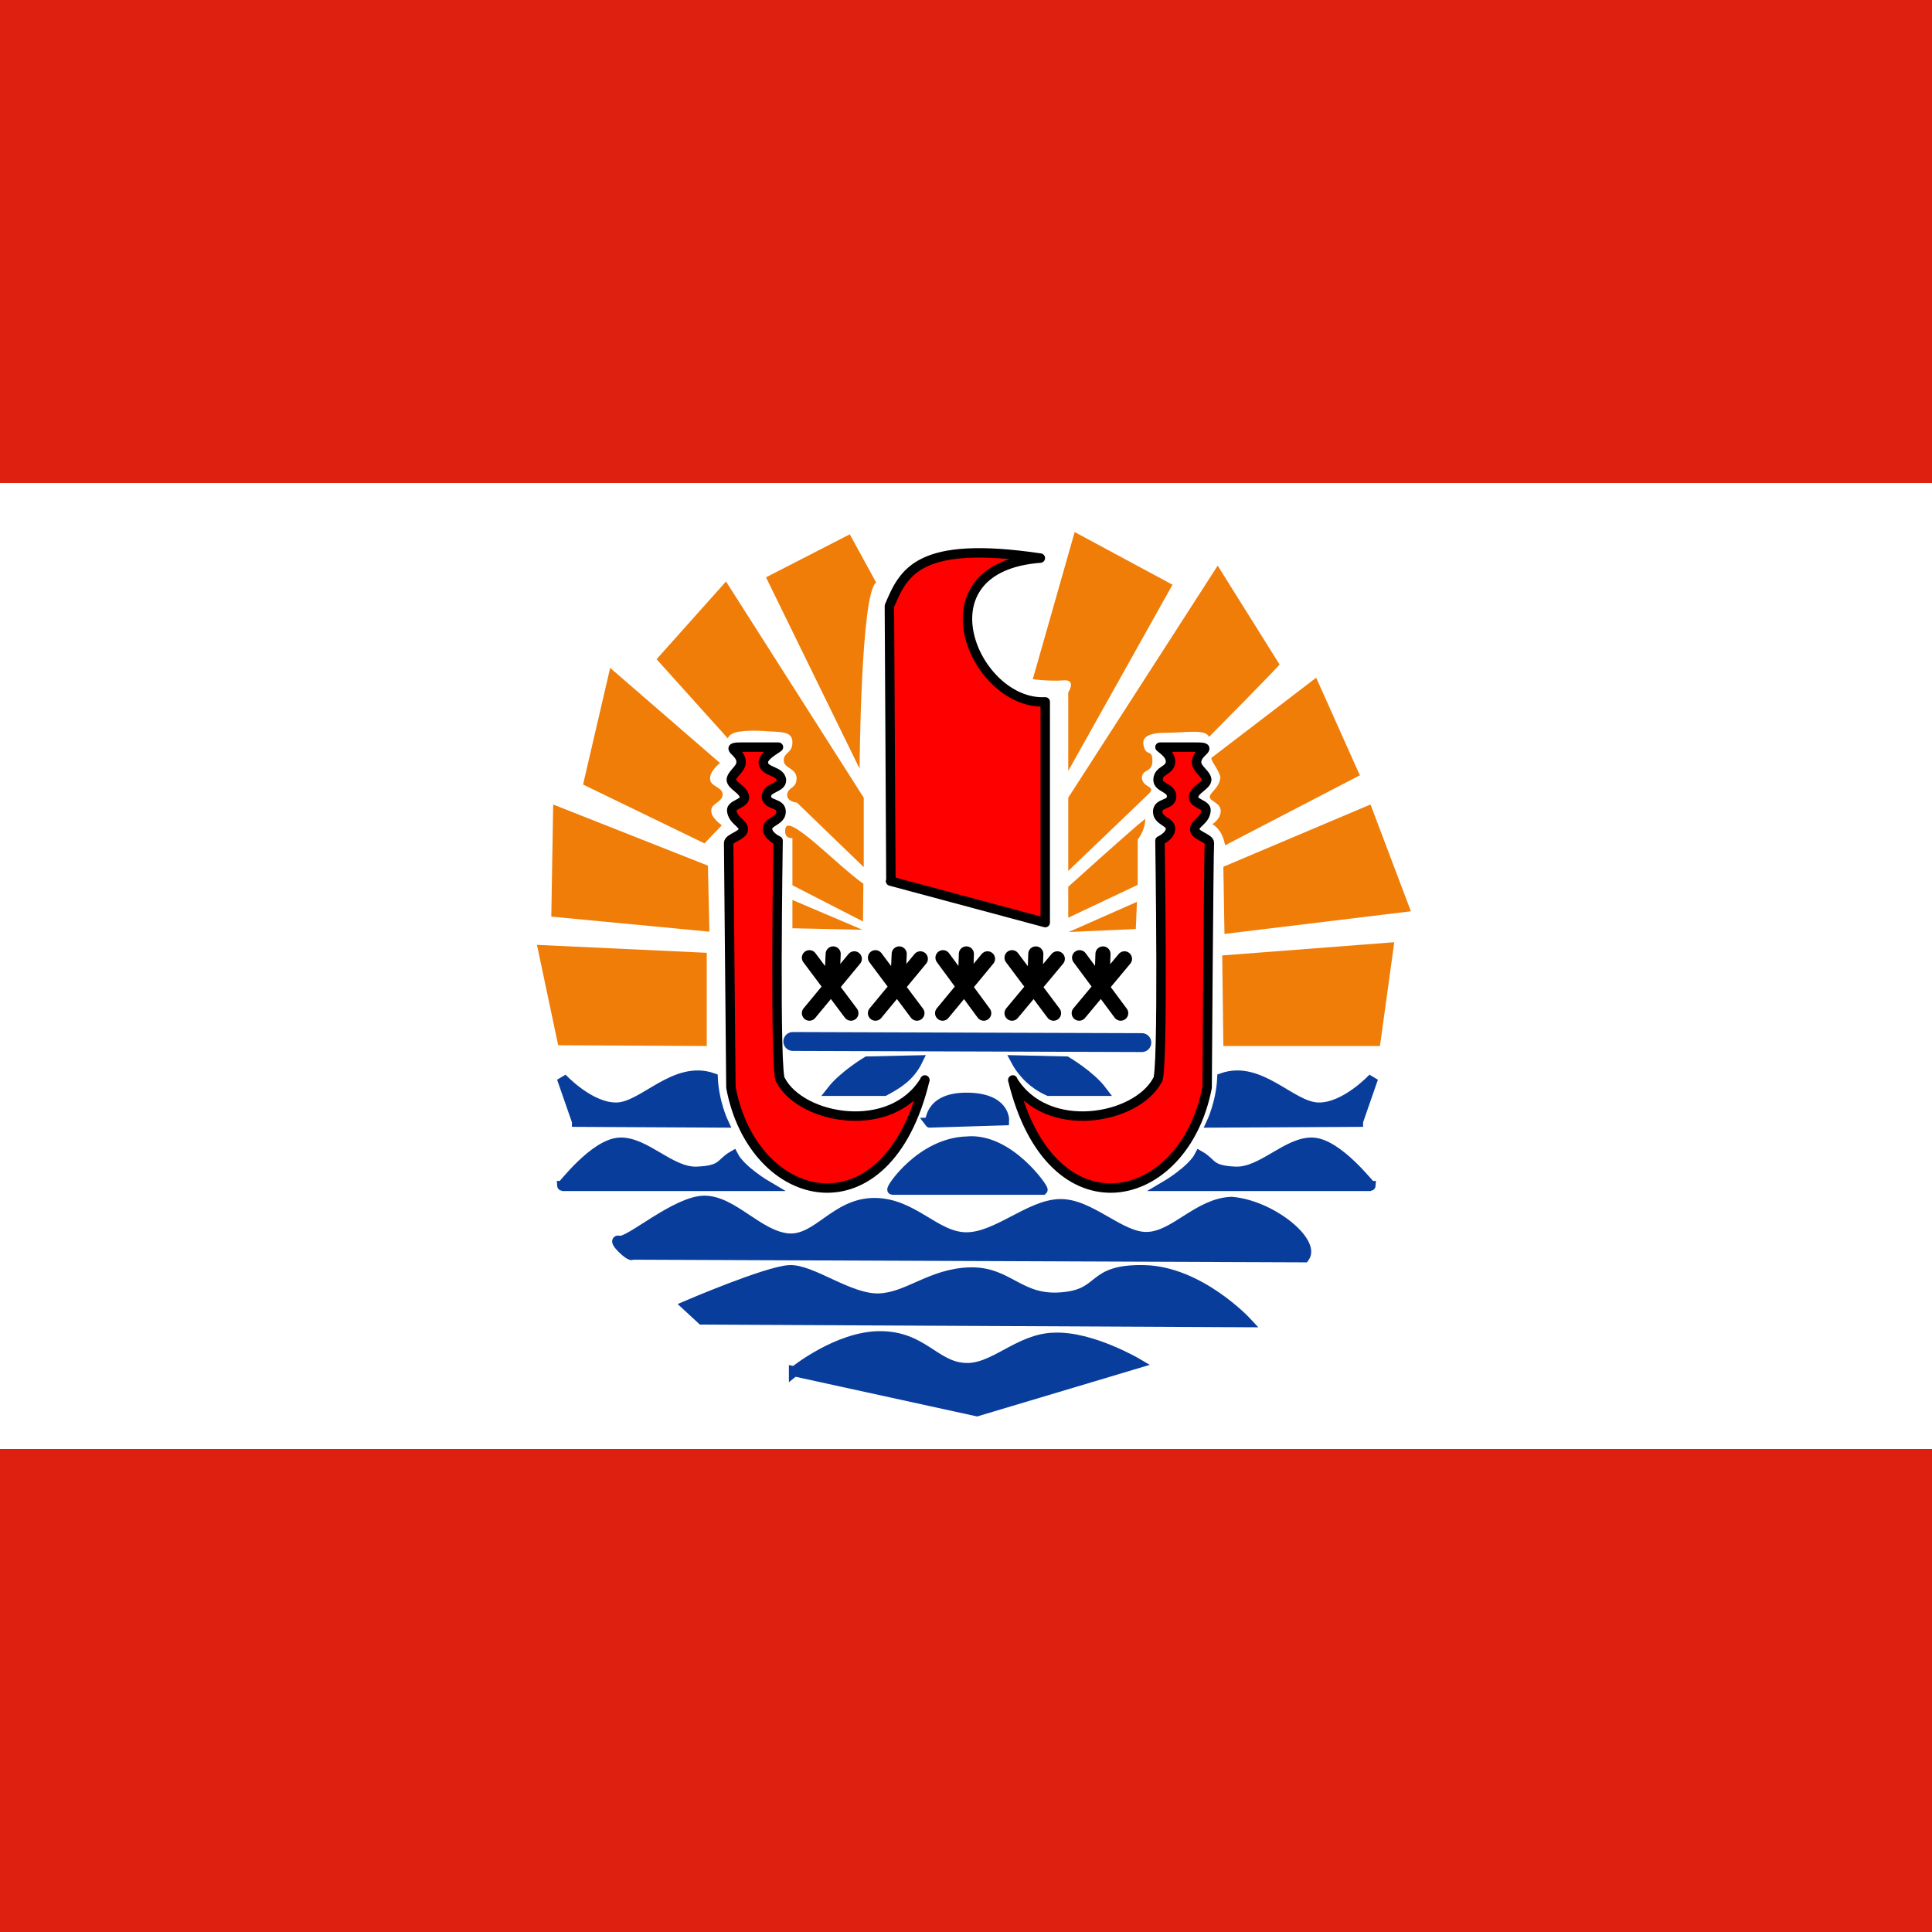
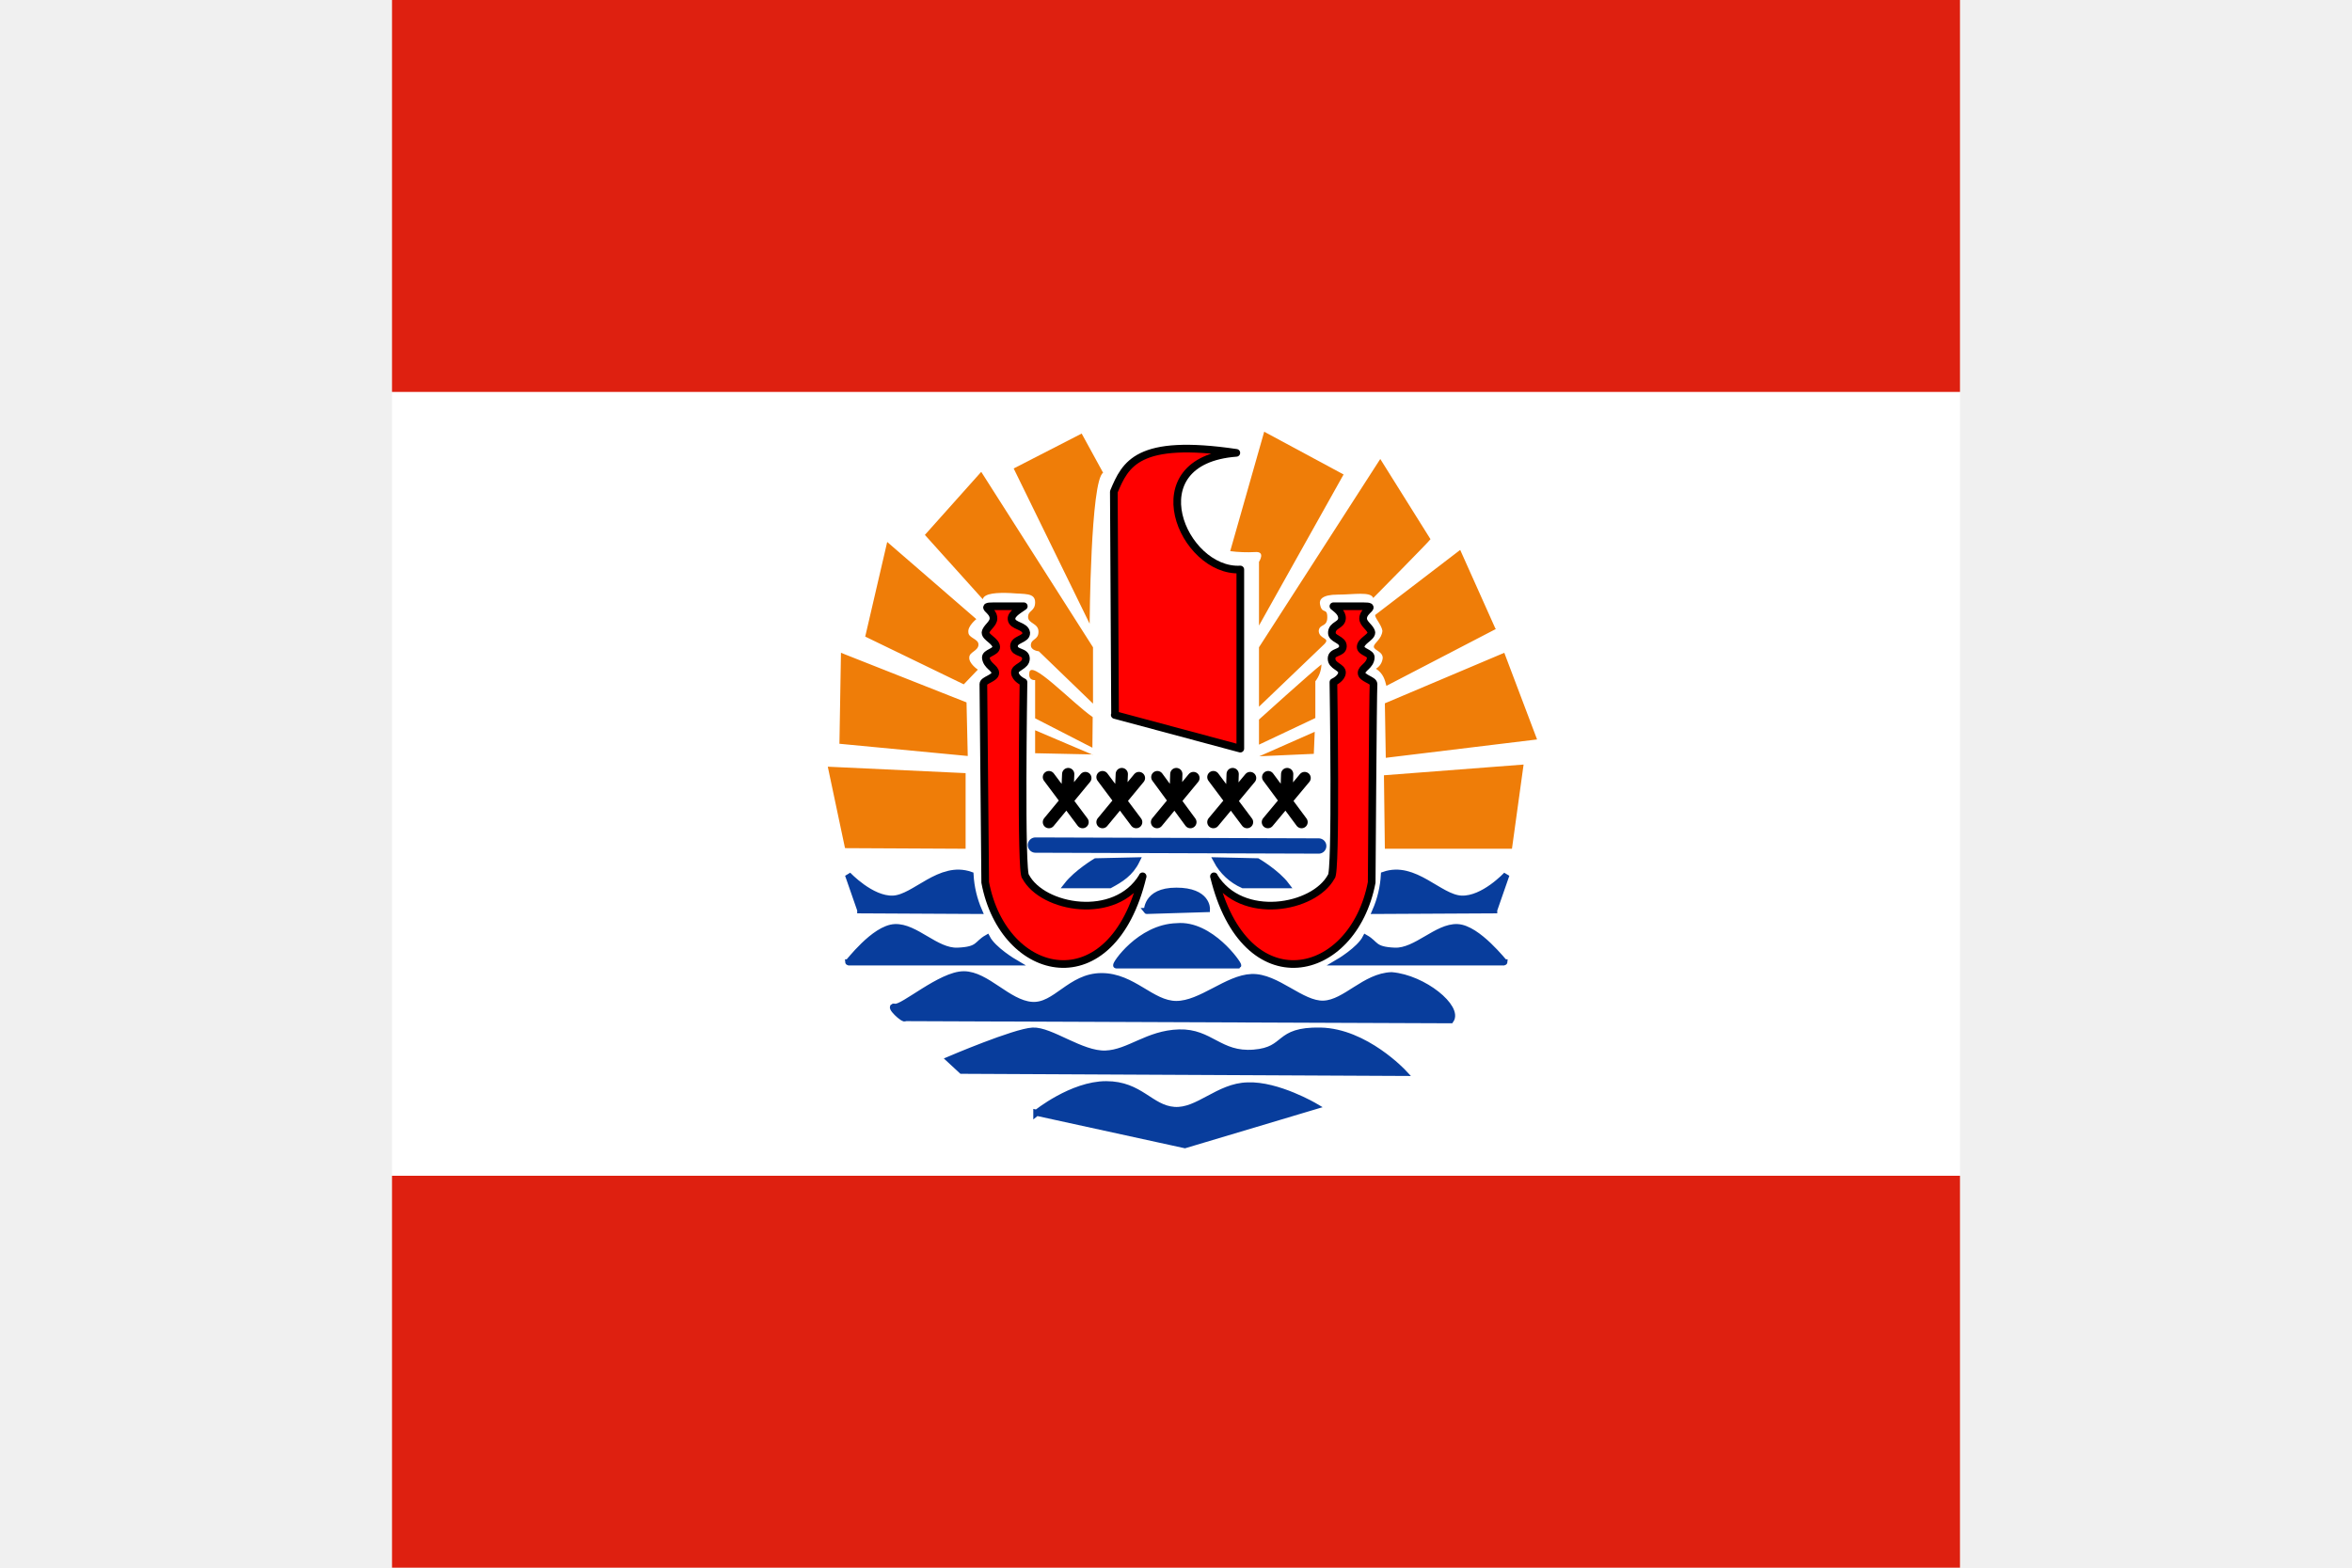
- <svg xmlns="http://www.w3.org/2000/svg" id="flag-icons-pf" viewBox="0 0 512 512">
+ <svg xmlns="http://www.w3.org/2000/svg" id="flag-icons-pf" viewBox="0 0 768 512">
  <defs>
-     <clipPath id="pf-a">
-       <path fill-opacity=".7" d="M0 0h512v512H0z" />
+     <clipPath id="clip-path" transform="translate(128)">
+       <rect width="512" height="512" fill="none" />
    </clipPath>
  </defs>
-   <g clip-path="url(#pf-a)">
-     <path fill="#fff" d="M0 0h512v512H0z" style="width:0" />
-     <path fill="#083d9c" fill-rule="evenodd" stroke="#083d9c" stroke-width="2pt" d="M210.4 363.5s11.6-9.4 22.8-9.4 14.4 7.8 22.2 8.4c7.8.7 14.4-7.8 24-8 9.8-.4 22 6.8 22 6.8L258.9 374l-48.5-10.6zm-24.3-13.8 144.3.7s-12.5-13.5-27.2-13.8c-14.6-.3-10.6 6.3-21.8 7.2-11.3 1-14.1-6.9-24.4-6.6-10.3.3-16.3 6.6-24 6.9-7.9.3-17.9-7.8-23.8-7.5-6 .3-27.2 9.4-27.2 9.4l4 3.7zm-18.5-17.2 178.1.7c2.9-4.1-8.7-13.8-19.3-14.7-8.8.3-15 9-22.2 9.3-7.2.4-15.3-9-23.5-8.7-8 .3-16.5 8.8-24.6 8.8-8.2 0-14.1-9.1-24.4-9.1s-15 10-22.8 9.4c-7.9-.7-14.7-10-22.2-10s-20 11.2-22.5 10.6c-2.5-.6 3.1 4.7 3.4 3.7z" />
-     <path fill="red" fill-rule="evenodd" stroke="#000" stroke-linejoin="round" stroke-width="2.5" d="m236 233.5 41 11V186c-18.8 1-34.4-35.6-1.3-38.1-32.4-4.8-36.2 3.7-40 12.7l.4 72.9z" />
-     <path fill="#083d9c" fill-rule="evenodd" stroke="#083d9c" stroke-linecap="round" stroke-width="5" d="m210.1 276 92.5.3" />
-     <path fill="none" stroke="#000" stroke-linecap="round" stroke-width="4" d="m214.5 253.8 11 14.7m-11 0 11.9-14.4m-5.6-1.3-.4 9.1m11.6-8.1 11 14.7m-11 0 11.9-14.4m-5.6-1.3-.4 9.1m12-8.1 10.8 14.7m-10.9 0 11.9-14.4m-5.6-1.3-.3 9.1m12.4-8.1 11 14.7m-11 0 12-14.4m-5.7-1.3-.3 9.1m11.9-8.1 10.9 14.7m-11 0 12-14.4m-5.7-1.3-.3 9.1" />
-     <path fill="#ef7d08" fill-rule="evenodd" d="m148 277 39.3.2v-24.7l-45-2.1 5.6 26.5zm-2-34.1 42 4-.4-17.5-41-16.2-.5 29.7zm8.5-35 32.2 15.6 4.6-4.8s-3-2-2.8-4c0-1.8 3-2.1 3-4.2 0-1.9-3.3-2.1-3.3-4-.3-2 2.6-4.3 2.6-4.3L161.7 177l-7.2 31zm211.2 69.3h-41.5l-.3-24 45.6-3.5-3.8 27.5zm-41.2-29.7 49.4-6-10.7-28.3-39 16.5.3 17.8zm36-42.1L324.7 224c-.5-2-1-4-3.4-5.6 0 0 2.2-1.3 2.2-3.5s-2.9-2.5-2.9-3.7 2.6-2.4 2.8-5.2c-.3-2-2.8-4.6-2.3-5.2l27.7-21.2 11.5 25.7zM283.1 247l17.9-.8.3-7.2-18.1 8zm-54.3-.6L210 246v-7.5l18.8 8zm-.1-2.2-18.7-9.6v-12.5s-2.2.3-1.9-2.2c.1-5.2 13.8 9.5 20.7 14.3l-.1 10zm54.4-1.1V235s16.8-15.2 20.4-18c0 3.1-2 5.5-2 5.5v12l-18.4 8.7zM174 174.7l18.9 21c.5-2 4.8-2.2 9.2-2 4.4.4 7.9-.2 7.9 3 0 3-2.3 2.6-2.3 4.8s3.4 2 3.4 4.8-2.4 2.2-2.5 4.4c0 1.8 2.6 2 2.6 2l17.7 17.1v-18.4l-36.5-57.3-18.4 20.6zm29-21.7 24.8 50.7s.3-46.8 4.4-49.3l-7-12.8L203 153zm107.7 2-27.6 49.3v-20.8s2.3-3.5-1.3-3.2c-3.6.3-8.1-.3-8.1-.3l11.1-39 26 14zm28.4 21.1c-.3.6-18.7 19.2-18.7 19.2-.8-2.2-6.4-1.1-11.6-1.1-5.3 0-6 1.7-5.8 3 .6 3.7 2.4 1 2.4 4.4 0 3.3-2.6 2-2.8 4.5.2 2.8 4 2.1 1.8 4.3l-21.3 20.4v-19.4l39.6-61.5 16.4 26.2z" />
-     <path fill="red" fill-rule="evenodd" stroke="#000" stroke-linejoin="round" stroke-width="2.5" d="M245.1 286.3c-8.9 14.7-32.7 10.4-38.2 0-1.7-.4-.7-63.5-.7-63.5s-2.7-1.2-2.8-3.1c-.1-2 3.6-2.1 3.6-4.6 0-2.5-3.8-1.6-3.9-4 0-2.5 4.1-2.2 4-4.4-.3-2.5-4.6-2.1-4.8-4.5-.2-1.8 3-3.4 4-4.2h-9.9c-4.8 0 .1 1.1 0 4 0 1.8-2.4 3-2.6 4.6 0 1.6 3.4 2.7 3.5 4.7 0 1.7-3.5 1.9-3.4 3.5.3 2.7 3.1 3.3 3.1 5 0 1.6-3.9 2.3-3.9 3.6l.6 64.8c6 31.8 41.4 39.8 51.4-2zm23.3 0c9 14.7 32.7 10.4 38.3 0 1.7-.4.7-63.5.7-63.5s2.7-1.2 2.8-3.1c.1-2-3.4-2.1-3.4-4.6 0-2.5 3.6-1.6 3.7-4 0-2.5-3.8-2.3-3.6-4.6.2-2.5 3.1-2.2 3.3-4.5.1-2-1.9-3.2-2.8-4h9.7c4.9 0 0 1.1 0 4 0 1.8 2.5 3 2.7 4.6 0 1.6-3.5 2.7-3.5 4.7 0 1.7 3.5 1.9 3.3 3.5-.2 2.7-3 3.3-3 5 0 1.6 3.9 2.3 3.9 3.6-.2 2.6-.6 64.8-.6 64.8-6.1 31.8-41.4 39.8-51.5-2z" />
-     <path fill="#083d9c" fill-rule="evenodd" stroke="#083d9c" stroke-width="2pt" d="M236.5 315.3h39.8c.3-.3-9-13.8-20-12.8-12.2.3-20.5 12.8-19.8 12.8zm126.8-1h-54.4s7-4.1 9-8c3.5 2 2.5 3.9 9.5 4.2 7 .3 13.8-8 20.5-7.7 6.7.3 15.4 11.8 15.4 11.5zm-214.4 0h54.4s-7-4.1-9-8c-3.5 2-2.5 3.9-9.6 4.2-7 .3-13.7-8-20.5-7.7-6.7.3-15.3 11.8-15.3 11.5zm4-17 38.8.2s-2.5-5.3-2.8-11.8c-10-3.5-18.2 7.5-25.3 7.8-7.2.3-14.7-7.8-14.7-7.8l4 11.5zm207 0-38.8.2s2.5-5.3 2.8-11.8c10-3.5 18.1 7.5 25.3 7.8 7.2.3 14.7-7.8 14.7-7.8l-4 11.5zm-113.5.2 19.7-.6s.3-6-10-6-9.4 7-9.7 6.6zm-12-8.4c3.5-1.9 6.7-3.8 8.8-8.1l-13.4.3s-6.2 3.7-9.4 7.8h14zm43.5 0a18.2 18.2 0 0 1-8.7-8.1l13.4.3s6.3 3.7 9.4 7.8h-14z" />
-     <path fill="#de2010" fill-rule="evenodd" d="M-128 384h768v128h-768zm0-384h768v128h-768z" />
+   <g clip-path="url(#clip-path)">
+     <path d="M0,0H512V512H0Z" transform="translate(128)" fill="#fff" />
+     <path d="M210.4,363.5s11.6-9.4,22.8-9.4,14.4,7.8,22.2,8.4,14.4-7.8,24-8c9.8-.4,22,6.8,22,6.8L258.9,374l-48.5-10.6Zm-24.3-13.8,144.3.7s-12.5-13.5-27.2-13.8-10.6,6.3-21.8,7.2-14.1-6.9-24.4-6.6-16.3,6.6-24,6.9c-7.9.3-17.9-7.8-23.8-7.5S182,346,182,346l4,3.7Zm-18.5-17.2,178.1.7c2.9-4.1-8.7-13.8-19.3-14.7-8.8.3-15,9-22.2,9.3s-15.3-9-23.5-8.7c-8,.3-16.5,8.8-24.6,8.8s-14.1-9.1-24.4-9.1-15,10-22.8,9.4-14.7-10-22.2-10-20,11.2-22.5,10.6,3.1,4.7,3.4,3.7Z" transform="translate(128)" fill="#083d9c" stroke="#083d9c" stroke-width="2" fill-rule="evenodd" />
+     <path d="M236,233.5l41,11V186c-18.8,1-34.4-35.6-1.3-38.1-32.4-4.8-36.2,3.7-40,12.7l.4,72.9Z" transform="translate(128)" fill="red" stroke="#000" stroke-linejoin="round" stroke-width="2.5" fill-rule="evenodd" />
+     <path d="M210.1,276l92.5.3" transform="translate(128)" fill="#083d9c" stroke="#083d9c" stroke-linecap="round" stroke-width="5" fill-rule="evenodd" />
+     <path d="M214.5,253.8l11,14.7m-11,0,11.9-14.4m-5.6-1.3-.4,9.1m11.6-8.1,11,14.7m-11,0,11.9-14.4m-5.6-1.3-.4,9.1m12-8.1,10.8,14.7m-10.9,0,11.9-14.4m-5.6-1.3-.3,9.1m12.4-8.1,11,14.7m-11,0,12-14.4m-5.7-1.3-.3,9.1m11.9-8.1L297,268.5m-11,0,12-14.4m-5.7-1.3-.3,9.1" transform="translate(128)" fill="none" stroke="#000" stroke-linecap="round" stroke-width="4" />
+     <path d="M148,277l39.3.2V252.5l-45-2.1,5.6,26.5Zm-2-34.1,42,4-.4-17.5-41-16.2-.5,29.7Zm8.5-35,32.2,15.6,4.6-4.8s-3-2-2.8-4c0-1.8,3-2.1,3-4.2,0-1.9-3.3-2.1-3.3-4-.3-2,2.6-4.3,2.6-4.3L161.7,177l-7.2,31Zm211.2,69.3H324.2l-.3-24,45.6-3.5-3.8,27.5Zm-41.2-29.7,49.4-6-10.7-28.3-39,16.5.3,17.8Zm36-42.1L324.7,224c-.5-2-1-4-3.4-5.6a4.58,4.58,0,0,0,2.2-3.5c0-2.2-2.9-2.5-2.9-3.7s2.6-2.4,2.8-5.2c-.3-2-2.8-4.6-2.3-5.2l27.7-21.2,11.5,25.7ZM283.1,247l17.9-.8.3-7.2-18.1,8Zm-54.3-.6L210,246v-7.5l18.8,8Zm-.1-2.2L210,234.6V222.1s-2.2.3-1.9-2.2c.1-5.2,13.8,9.5,20.7,14.3Zm54.4-1.1V235s16.8-15.2,20.4-18a9.54,9.54,0,0,1-2,5.5v12l-18.4,8.7ZM174,174.7l18.9,21c.5-2,4.8-2.2,9.2-2,4.4.4,7.9-.2,7.9,3,0,3-2.3,2.6-2.3,4.8s3.4,2,3.4,4.8-2.4,2.2-2.5,4.4c0,1.8,2.6,2,2.6,2l17.7,17.1V211.4l-36.5-57.3L174,174.7ZM203,153l24.8,50.7s.3-46.8,4.4-49.3l-7-12.8Zm107.7,2-27.6,49.3V183.5s2.3-3.5-1.3-3.2a45.11,45.11,0,0,1-8.1-.3l11.1-39,26,14Zm28.4,21.1c-.3.6-18.7,19.2-18.7,19.2-.8-2.2-6.4-1.1-11.6-1.1s-6,1.7-5.8,3c.6,3.7,2.4,1,2.4,4.4s-2.6,2-2.8,4.5c.2,2.8,4,2.1,1.8,4.3l-21.3,20.4V211.4l39.6-61.5,16.4,26.2Z" transform="translate(128)" fill="#ef7d08" fill-rule="evenodd" />
+     <path d="M245.1,286.3c-8.9,14.7-32.7,10.4-38.2,0-1.7-.4-.7-63.5-.7-63.5s-2.7-1.2-2.8-3.1,3.6-2.1,3.6-4.6-3.8-1.6-3.9-4,4.1-2.2,4-4.4c-.3-2.5-4.6-2.1-4.8-4.5-.2-1.8,3-3.4,4-4.2h-9.9c-4.8,0,.1,1.1,0,4,0,1.8-2.4,3-2.6,4.6,0,1.6,3.4,2.7,3.5,4.7,0,1.7-3.5,1.9-3.4,3.5.3,2.7,3.1,3.3,3.1,5s-3.9,2.3-3.9,3.6l.6,64.8c6,31.8,41.4,39.8,51.4-2Zm23.3,0c9,14.7,32.7,10.4,38.3,0,1.7-.4.7-63.5.7-63.5s2.7-1.2,2.8-3.1-3.4-2.1-3.4-4.6,3.6-1.6,3.7-4-3.8-2.3-3.6-4.6c.2-2.5,3.1-2.2,3.3-4.5.1-2-1.9-3.2-2.8-4h9.7c4.9,0,0,1.1,0,4,0,1.8,2.5,3,2.7,4.6,0,1.6-3.5,2.7-3.5,4.7,0,1.7,3.5,1.9,3.3,3.5-.2,2.7-3,3.3-3,5s3.9,2.3,3.9,3.6c-.2,2.6-.6,64.8-.6,64.8-6.1,31.8-41.4,39.8-51.5-2Z" transform="translate(128)" fill="red" stroke="#000" stroke-linejoin="round" stroke-width="2.5" fill-rule="evenodd" />
+     <path d="M236.5,315.3h39.8c.3-.3-9-13.8-20-12.8-12.2.3-20.5,12.8-19.8,12.8Zm126.8-1H308.9s7-4.1,9-8c3.5,2,2.5,3.9,9.5,4.2s13.8-8,20.5-7.7S363.3,314.6,363.3,314.3Zm-214.4,0h54.4s-7-4.1-9-8c-3.5,2-2.5,3.9-9.6,4.2s-13.7-8-20.5-7.7-15.3,11.8-15.3,11.5Zm4-17,38.8.2a34.53,34.53,0,0,1-2.8-11.8c-10-3.5-18.2,7.5-25.3,7.8s-14.7-7.8-14.7-7.8l4,11.5Zm207,0-38.8.2a34.53,34.53,0,0,0,2.8-11.8c10-3.5,18.1,7.5,25.3,7.8s14.7-7.8,14.7-7.8l-4,11.5Zm-113.5.2,19.7-.6s.3-6-10-6-9.4,7-9.7,6.6Zm-12-8.4c3.5-1.9,6.7-3.8,8.8-8.1l-13.4.3s-6.2,3.7-9.4,7.8Zm43.5,0a18.2,18.2,0,0,1-8.7-8.1l13.4.3s6.3,3.7,9.4,7.8H277.9Z" transform="translate(128)" fill="#083d9c" stroke="#083d9c" stroke-width="2" fill-rule="evenodd" />
+     <path d="M-128,384H640V512H-128Zm0-384H640V128H-128Z" transform="translate(128)" fill="#de2010" fill-rule="evenodd" />
  </g>
</svg>
